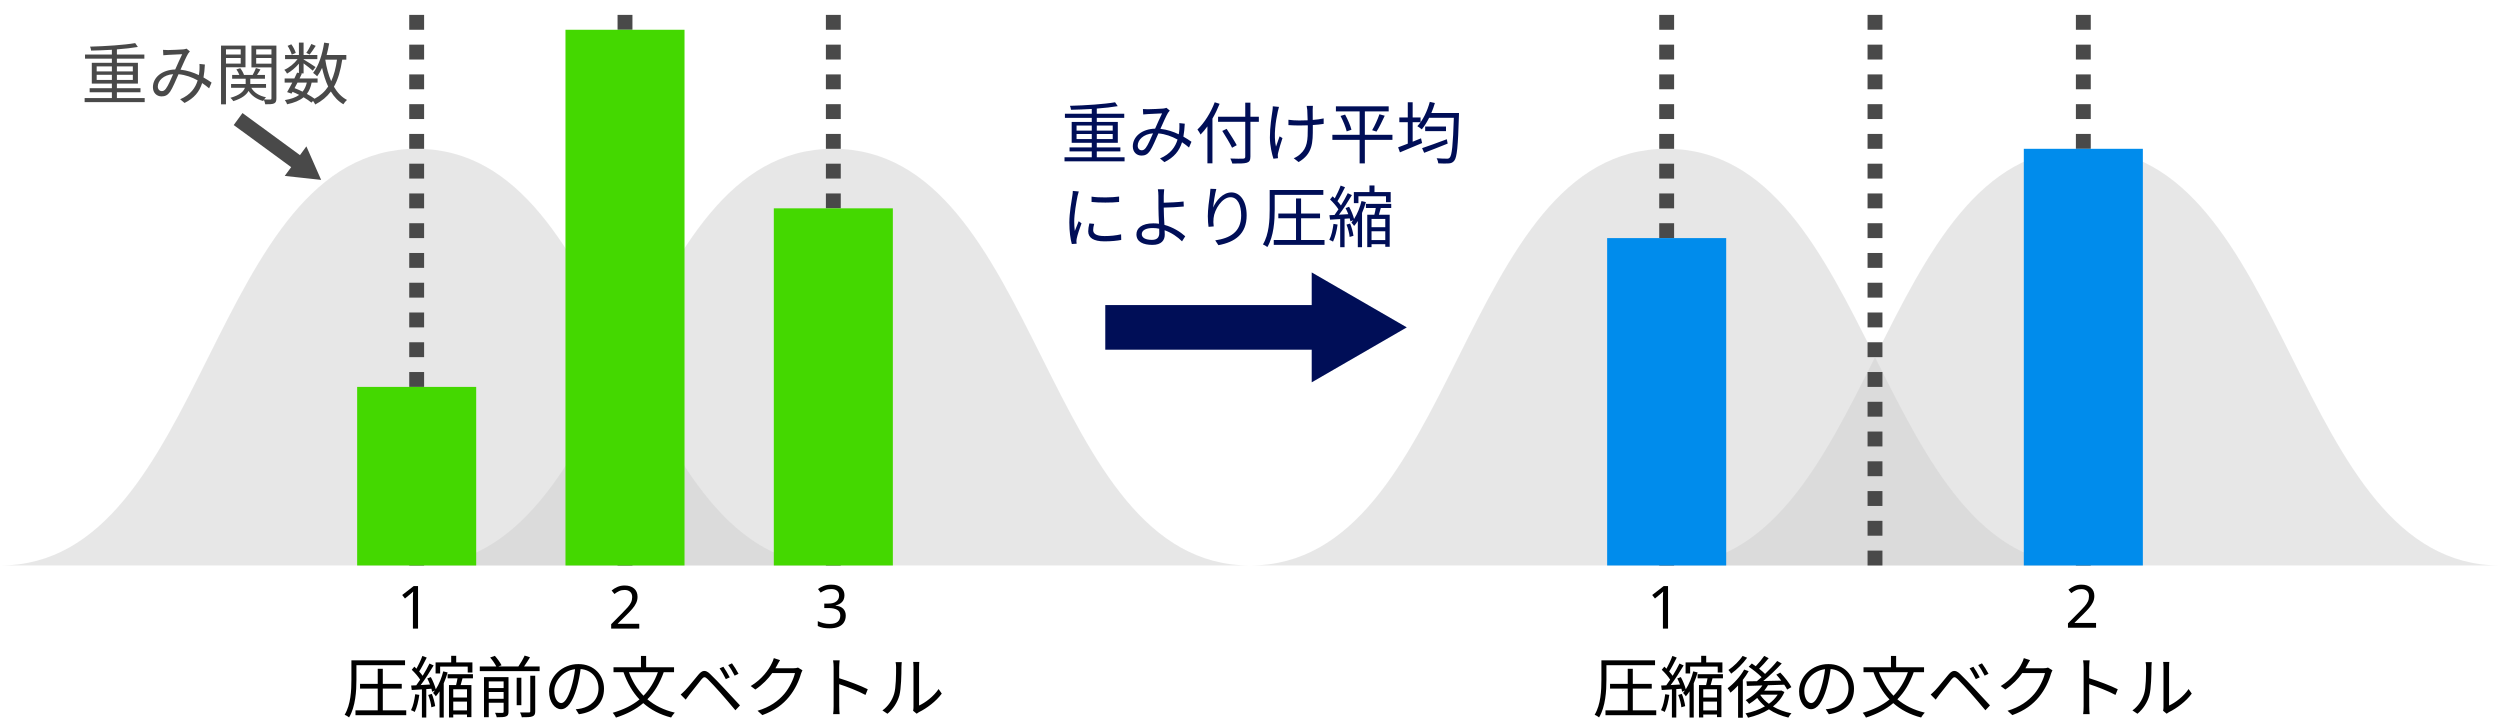
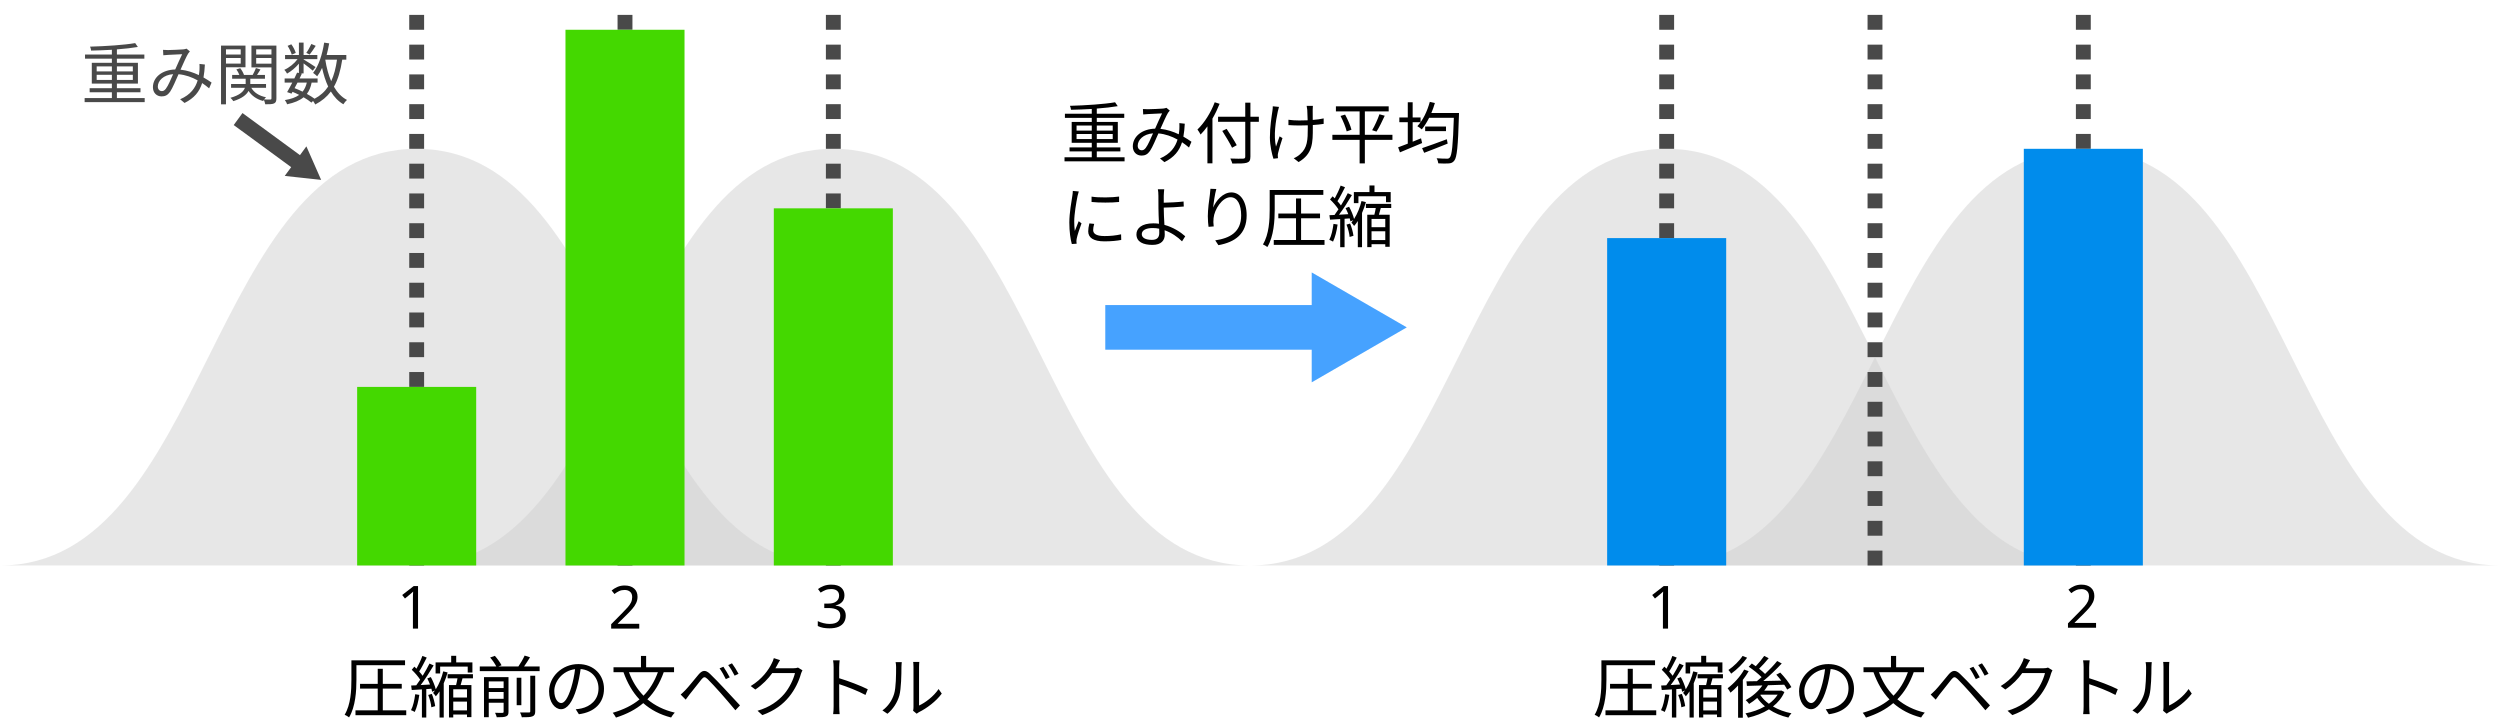
<svg xmlns="http://www.w3.org/2000/svg" width="474.133mm" height="136.118mm" viewBox="0 0 1680 482.307" id="svg2" version="1.1">
  <defs id="defs4">
    <marker orient="auto" refY="0" refX="0" id="marker6258" style="overflow:visible">
      <path id="path6260" d="m 5.77,0 -8.65,5 0,-10 8.65,5 z" style="fill:#494949;fill-opacity:1;fill-rule:evenodd;stroke:#494949;stroke-width:1pt;stroke-opacity:1" transform="scale(0.2,0.2)" />
    </marker>
    <marker orient="auto" refY="0" refX="0" id="TriangleOutS" style="overflow:visible">
-       <path id="path4468" d="m 5.77,0 -8.65,5 0,-10 8.65,5 z" style="fill:#000e57;fill-opacity:1;fill-rule:evenodd;stroke:#000e57;stroke-width:1pt;stroke-opacity:1" transform="scale(0.2,0.2)" />
+       <path id="path4468" d="m 5.77,0 -8.65,5 0,-10 8.65,5 z" style="fill:#46a2ff;fill-opacity:1;fill-rule:evenodd;stroke:#46a2ff;stroke-width:1pt;stroke-opacity:1" transform="scale(0.2,0.2)" />
    </marker>
  </defs>
  <g id="layer1" transform="translate(680,-232.3622)">
-     <path style="fill:none;fill-rule:evenodd;stroke:#000e57;stroke-width:30;stroke-linecap:butt;stroke-linejoin:miter;stroke-miterlimit:4;stroke-dasharray:none;stroke-opacity:1;marker-end:url(#TriangleOutS)" d="m 62.747,452.362 160,4e-5" id="path4314" />
+     <path style="fill:none;fill-rule:evenodd;stroke:#46a2ff;stroke-width:30;stroke-linecap:butt;stroke-linejoin:miter;stroke-miterlimit:4;stroke-dasharray:none;stroke-opacity:1;marker-end:url(#TriangleOutS)" d="m 62.747,452.362 160,4e-5" id="path4314" />
    <text xml:space="preserve" style="font-style:normal;font-weight:normal;font-size:45px;line-height:125%;font-family:sans-serif;letter-spacing:0px;word-spacing:0px;fill:#000000;fill-opacity:1;stroke:none;stroke-width:1px;stroke-linecap:butt;stroke-linejoin:miter;stroke-opacity:1" x="-449.976" y="710.934" id="text5849">
      <tspan id="tspan5851" x="-449.976" y="710.934">圧縮前の文ベクトル</tspan>
    </text>
    <text xml:space="preserve" style="font-style:normal;font-weight:normal;font-size:45px;line-height:125%;font-family:sans-serif;letter-spacing:0px;word-spacing:0px;fill:#000000;fill-opacity:1;stroke:none;stroke-width:1px;stroke-linecap:butt;stroke-linejoin:miter;stroke-opacity:1" x="390.024" y="710.934" id="text5849-1">
      <tspan id="tspan5851-1" x="390.024" y="710.934">圧縮後の文ベクトル</tspan>
    </text>
-     <text xml:space="preserve" style="font-style:normal;font-weight:normal;font-size:45px;line-height:125%;font-family:sans-serif;letter-spacing:0px;word-spacing:0px;fill:#000e57;fill-opacity:1;stroke:none;stroke-width:1px;stroke-linecap:butt;stroke-linejoin:miter;stroke-opacity:1" x="33.012" y="338.618" id="text5849-5">
+     <text xml:space="preserve" style="font-style:normal;font-weight:normal;font-size:45px;line-height:125%;font-family:sans-serif;letter-spacing:0px;word-spacing:0px;fill:#000000;fill-opacity:1;stroke:none;stroke-width:1px;stroke-linecap:butt;stroke-linejoin:miter;stroke-opacity:1" x="33.012" y="338.618" id="text5849-5">
      <tspan id="tspan5851-8" x="33.012" y="338.618">重み付け平均</tspan>
      <tspan x="33.012" y="394.868" id="tspan6011">により圧縮</tspan>
    </text>
    <text xml:space="preserve" style="font-style:normal;font-weight:normal;font-size:45px;line-height:125%;font-family:sans-serif;letter-spacing:0px;word-spacing:0px;fill:#494949;fill-opacity:1;stroke:none;stroke-width:1px;stroke-linecap:butt;stroke-linejoin:miter;stroke-opacity:1" x="-625.474" y="298.847" id="text5849-4">
      <tspan id="tspan5851-15" x="-625.474" y="298.847">重み関数</tspan>
    </text>
    <path style="fill:none;fill-rule:evenodd;stroke:#494949;stroke-width:10;stroke-linecap:butt;stroke-linejoin:miter;stroke-miterlimit:4;stroke-dasharray:none;stroke-opacity:1;marker-end:url(#marker6258)" d="m -520,312.362 44.341,32.481" id="path6052" />
    <g id="g4901">
      <path id="path4258-1" d="m -120,332.362 c 140,0 140,280 280,280 l -560,0 c 140,0 140,-280 280,-280 z" style="fill:#cfcfcf;fill-opacity:0.502;fill-rule:evenodd;stroke:#000000;stroke-width:0;stroke-linecap:butt;stroke-linejoin:miter;stroke-miterlimit:4;stroke-dasharray:none;stroke-opacity:1" />
      <path id="path4258" d="m -400,332.362 c 140,0 140,280 280,280 l -560,0 c 140,0 140,-280 280,-280 z" style="fill:#cfcfcf;fill-opacity:0.502;fill-rule:evenodd;stroke:#000000;stroke-width:0;stroke-linecap:butt;stroke-linejoin:miter;stroke-miterlimit:4;stroke-dasharray:none;stroke-opacity:1" />
      <path id="path4278" d="m -400,612.362 0,-380" style="fill:none;fill-rule:evenodd;stroke:#494949;stroke-width:10;stroke-linecap:butt;stroke-linejoin:miter;stroke-miterlimit:4;stroke-dasharray:10, 10;stroke-dashoffset:0;stroke-opacity:1" />
      <path id="path4278-4" d="m -120,612.362 0,-380" style="fill:none;fill-rule:evenodd;stroke:#494949;stroke-width:10;stroke-linecap:butt;stroke-linejoin:miter;stroke-miterlimit:4;stroke-dasharray:10, 10;stroke-dashoffset:0;stroke-opacity:1" />
      <text id="text5923" y="654.764" x="-413.283" style="font-style:normal;font-weight:normal;font-size:40px;line-height:125%;font-family:sans-serif;letter-spacing:0px;word-spacing:0px;fill:#000000;fill-opacity:1;stroke:none;stroke-width:1px;stroke-linecap:butt;stroke-linejoin:miter;stroke-opacity:1" xml:space="preserve">
        <tspan y="654.764" x="-413.283" id="tspan5925">1</tspan>
      </text>
      <text id="text5927" y="654.764" x="-271.218" style="font-style:normal;font-weight:normal;font-size:40px;line-height:125%;font-family:sans-serif;letter-spacing:0px;word-spacing:0px;fill:#000000;fill-opacity:1;stroke:none;stroke-width:1px;stroke-linecap:butt;stroke-linejoin:miter;stroke-opacity:1" xml:space="preserve">
        <tspan y="654.764" x="-271.218" id="tspan5929">2</tspan>
      </text>
      <text id="text5931" y="654.198" x="-132.246" style="font-style:normal;font-weight:normal;font-size:40px;line-height:125%;font-family:sans-serif;letter-spacing:0px;word-spacing:0px;fill:#000000;fill-opacity:1;stroke:none;stroke-width:1px;stroke-linecap:butt;stroke-linejoin:miter;stroke-opacity:1" xml:space="preserve">
        <tspan y="654.198" x="-132.246" id="tspan5933">3</tspan>
      </text>
      <rect y="492.362" x="-440" height="120" width="80" id="rect4221" style="opacity:1;fill:#44d800;fill-opacity:1;stroke:none;stroke-width:0;stroke-linecap:butt;stroke-linejoin:round;stroke-miterlimit:4;stroke-dasharray:none;stroke-dashoffset:0;stroke-opacity:1" />
      <path id="path4278-4-3" d="m -260,612.362 0,-380" style="fill:none;fill-rule:evenodd;stroke:#494949;stroke-width:10;stroke-linecap:butt;stroke-linejoin:miter;stroke-miterlimit:4;stroke-dasharray:10, 10;stroke-dashoffset:0;stroke-opacity:1" />
      <rect y="252.362" x="-300" height="360" width="80" id="rect4221-8" style="opacity:1;fill:#44d800;fill-opacity:1;stroke:none;stroke-width:0;stroke-linecap:butt;stroke-linejoin:round;stroke-miterlimit:4;stroke-dasharray:none;stroke-dashoffset:0;stroke-opacity:1" />
      <rect y="372.362" x="-160" height="240" width="80" id="rect4221-8-1" style="opacity:1;fill:#44d800;fill-opacity:1;stroke:none;stroke-width:0;stroke-linecap:butt;stroke-linejoin:round;stroke-miterlimit:4;stroke-dasharray:none;stroke-dashoffset:0;stroke-opacity:1" />
    </g>
-     <g transform="translate(840,1.1635941e-5)" id="g4901-1">
-       <path id="path4258-1-1" d="m -120,332.362 c 140,0 140,280 280,280 l -560,0 c 140,0 140,-280 280,-280 z" style="fill:#cfcfcf;fill-opacity:0.502;fill-rule:evenodd;stroke:#000000;stroke-width:0;stroke-linecap:butt;stroke-linejoin:miter;stroke-miterlimit:4;stroke-dasharray:none;stroke-opacity:1" />
-       <path id="path4258-6" d="m -400,332.362 c 140,0 140,280 280,280 l -560,0 c 140,0 140,-280 280,-280 z" style="fill:#cfcfcf;fill-opacity:0.502;fill-rule:evenodd;stroke:#000000;stroke-width:0;stroke-linecap:butt;stroke-linejoin:miter;stroke-miterlimit:4;stroke-dasharray:none;stroke-opacity:1" />
-       <path id="path4278-8" d="m -400,612.362 0,-380" style="fill:none;fill-rule:evenodd;stroke:#494949;stroke-width:10;stroke-linecap:butt;stroke-linejoin:miter;stroke-miterlimit:4;stroke-dasharray:10, 10;stroke-dashoffset:0;stroke-opacity:1" />
-       <path id="path4278-4-1" d="m -120,612.362 0,-380" style="fill:none;fill-rule:evenodd;stroke:#494949;stroke-width:10;stroke-linecap:butt;stroke-linejoin:miter;stroke-miterlimit:4;stroke-dasharray:10, 10;stroke-dashoffset:0;stroke-opacity:1" />
-       <text id="text5923-9" y="654.764" x="-413.283" style="font-style:normal;font-weight:normal;font-size:40px;line-height:125%;font-family:sans-serif;letter-spacing:0px;word-spacing:0px;fill:#000000;fill-opacity:1;stroke:none;stroke-width:1px;stroke-linecap:butt;stroke-linejoin:miter;stroke-opacity:1" xml:space="preserve">
-         <tspan y="654.764" x="-413.283" id="tspan5925-2">1</tspan>
+     <g id="g4689">
+       <path id="path4258-1-1" d="m 720,332.362 c 140,0 140,280 280,280 l -560,0 c 140,0 140,-280 280,-280 z" style="fill:#cfcfcf;fill-opacity:0.502;fill-rule:evenodd;stroke:#000000;stroke-width:0;stroke-linecap:butt;stroke-linejoin:miter;stroke-miterlimit:4;stroke-dasharray:none;stroke-opacity:1" />
+       <path id="path4258-6" d="m 440,332.362 c 140,0 140,280 280,280 l -560,0 c 140,0 140,-280 280,-280 z" style="fill:#cfcfcf;fill-opacity:0.502;fill-rule:evenodd;stroke:#000000;stroke-width:0;stroke-linecap:butt;stroke-linejoin:miter;stroke-miterlimit:4;stroke-dasharray:none;stroke-opacity:1" />
+       <path id="path4278-8" d="m 440,612.362 0,-380" style="fill:none;fill-rule:evenodd;stroke:#494949;stroke-width:10;stroke-linecap:butt;stroke-linejoin:miter;stroke-miterlimit:4;stroke-dasharray:10, 10;stroke-dashoffset:0;stroke-opacity:1" />
+       <path id="path4278-4-1" d="m 720,612.362 0,-380" style="fill:none;fill-rule:evenodd;stroke:#494949;stroke-width:10;stroke-linecap:butt;stroke-linejoin:miter;stroke-miterlimit:4;stroke-dasharray:10, 10;stroke-dashoffset:0;stroke-opacity:1" />
+       <text id="text5923-9" y="654.764" x="426.717" style="font-style:normal;font-weight:normal;font-size:40px;line-height:125%;font-family:sans-serif;letter-spacing:0px;word-spacing:0px;fill:#000000;fill-opacity:1;stroke:none;stroke-width:1px;stroke-linecap:butt;stroke-linejoin:miter;stroke-opacity:1" xml:space="preserve">
+         <tspan y="654.764" x="426.717" id="tspan5925-2">1</tspan>
      </text>
-       <text id="text5931-6" y="654.198" x="-132.246" style="font-style:normal;font-weight:normal;font-size:40px;line-height:125%;font-family:sans-serif;letter-spacing:0px;word-spacing:0px;fill:#000000;fill-opacity:1;stroke:none;stroke-width:1px;stroke-linecap:butt;stroke-linejoin:miter;stroke-opacity:1" xml:space="preserve">
-         <tspan y="654.198" x="-132.246" id="tspan5933-6">2</tspan>
+       <text id="text5931-6" y="654.198" x="707.754" style="font-style:normal;font-weight:normal;font-size:40px;line-height:125%;font-family:sans-serif;letter-spacing:0px;word-spacing:0px;fill:#000000;fill-opacity:1;stroke:none;stroke-width:1px;stroke-linecap:butt;stroke-linejoin:miter;stroke-opacity:1" xml:space="preserve">
+         <tspan y="654.198" x="707.754" id="tspan5933-6">2</tspan>
      </text>
-       <rect y="392.362" x="-440" height="220" width="80" id="rect4221-1" style="opacity:1;fill:#008cec;fill-opacity:1;stroke:none;stroke-width:0;stroke-linecap:butt;stroke-linejoin:round;stroke-miterlimit:4;stroke-dasharray:none;stroke-dashoffset:0;stroke-opacity:1" />
-       <rect y="332.362" x="-160" height="280" width="80" id="rect4221-8-1-5" style="opacity:1;fill:#008cec;fill-opacity:1;stroke:none;stroke-width:0;stroke-linecap:butt;stroke-linejoin:round;stroke-miterlimit:4;stroke-dasharray:none;stroke-dashoffset:0;stroke-opacity:1" />
-       <path id="path4278-8-9" d="m -260,612.362 0,-380" style="fill:none;fill-rule:evenodd;stroke:#494949;stroke-width:10;stroke-linecap:butt;stroke-linejoin:miter;stroke-miterlimit:4;stroke-dasharray:10, 10;stroke-dashoffset:0;stroke-opacity:1" />
+       <rect y="392.362" x="400" height="220" width="80" id="rect4221-1" style="opacity:1;fill:#008cec;fill-opacity:1;stroke:none;stroke-width:0;stroke-linecap:butt;stroke-linejoin:round;stroke-miterlimit:4;stroke-dasharray:none;stroke-dashoffset:0;stroke-opacity:1" />
+       <rect y="332.362" x="680" height="280" width="80" id="rect4221-8-1-5" style="opacity:1;fill:#008cec;fill-opacity:1;stroke:none;stroke-width:0;stroke-linecap:butt;stroke-linejoin:round;stroke-miterlimit:4;stroke-dasharray:none;stroke-dashoffset:0;stroke-opacity:1" />
+       <path id="path4278-8-9" d="m 580,612.362 0,-380" style="fill:none;fill-rule:evenodd;stroke:#494949;stroke-width:10;stroke-linecap:butt;stroke-linejoin:miter;stroke-miterlimit:4;stroke-dasharray:10, 10;stroke-dashoffset:0;stroke-opacity:1" />
    </g>
  </g>
</svg>
